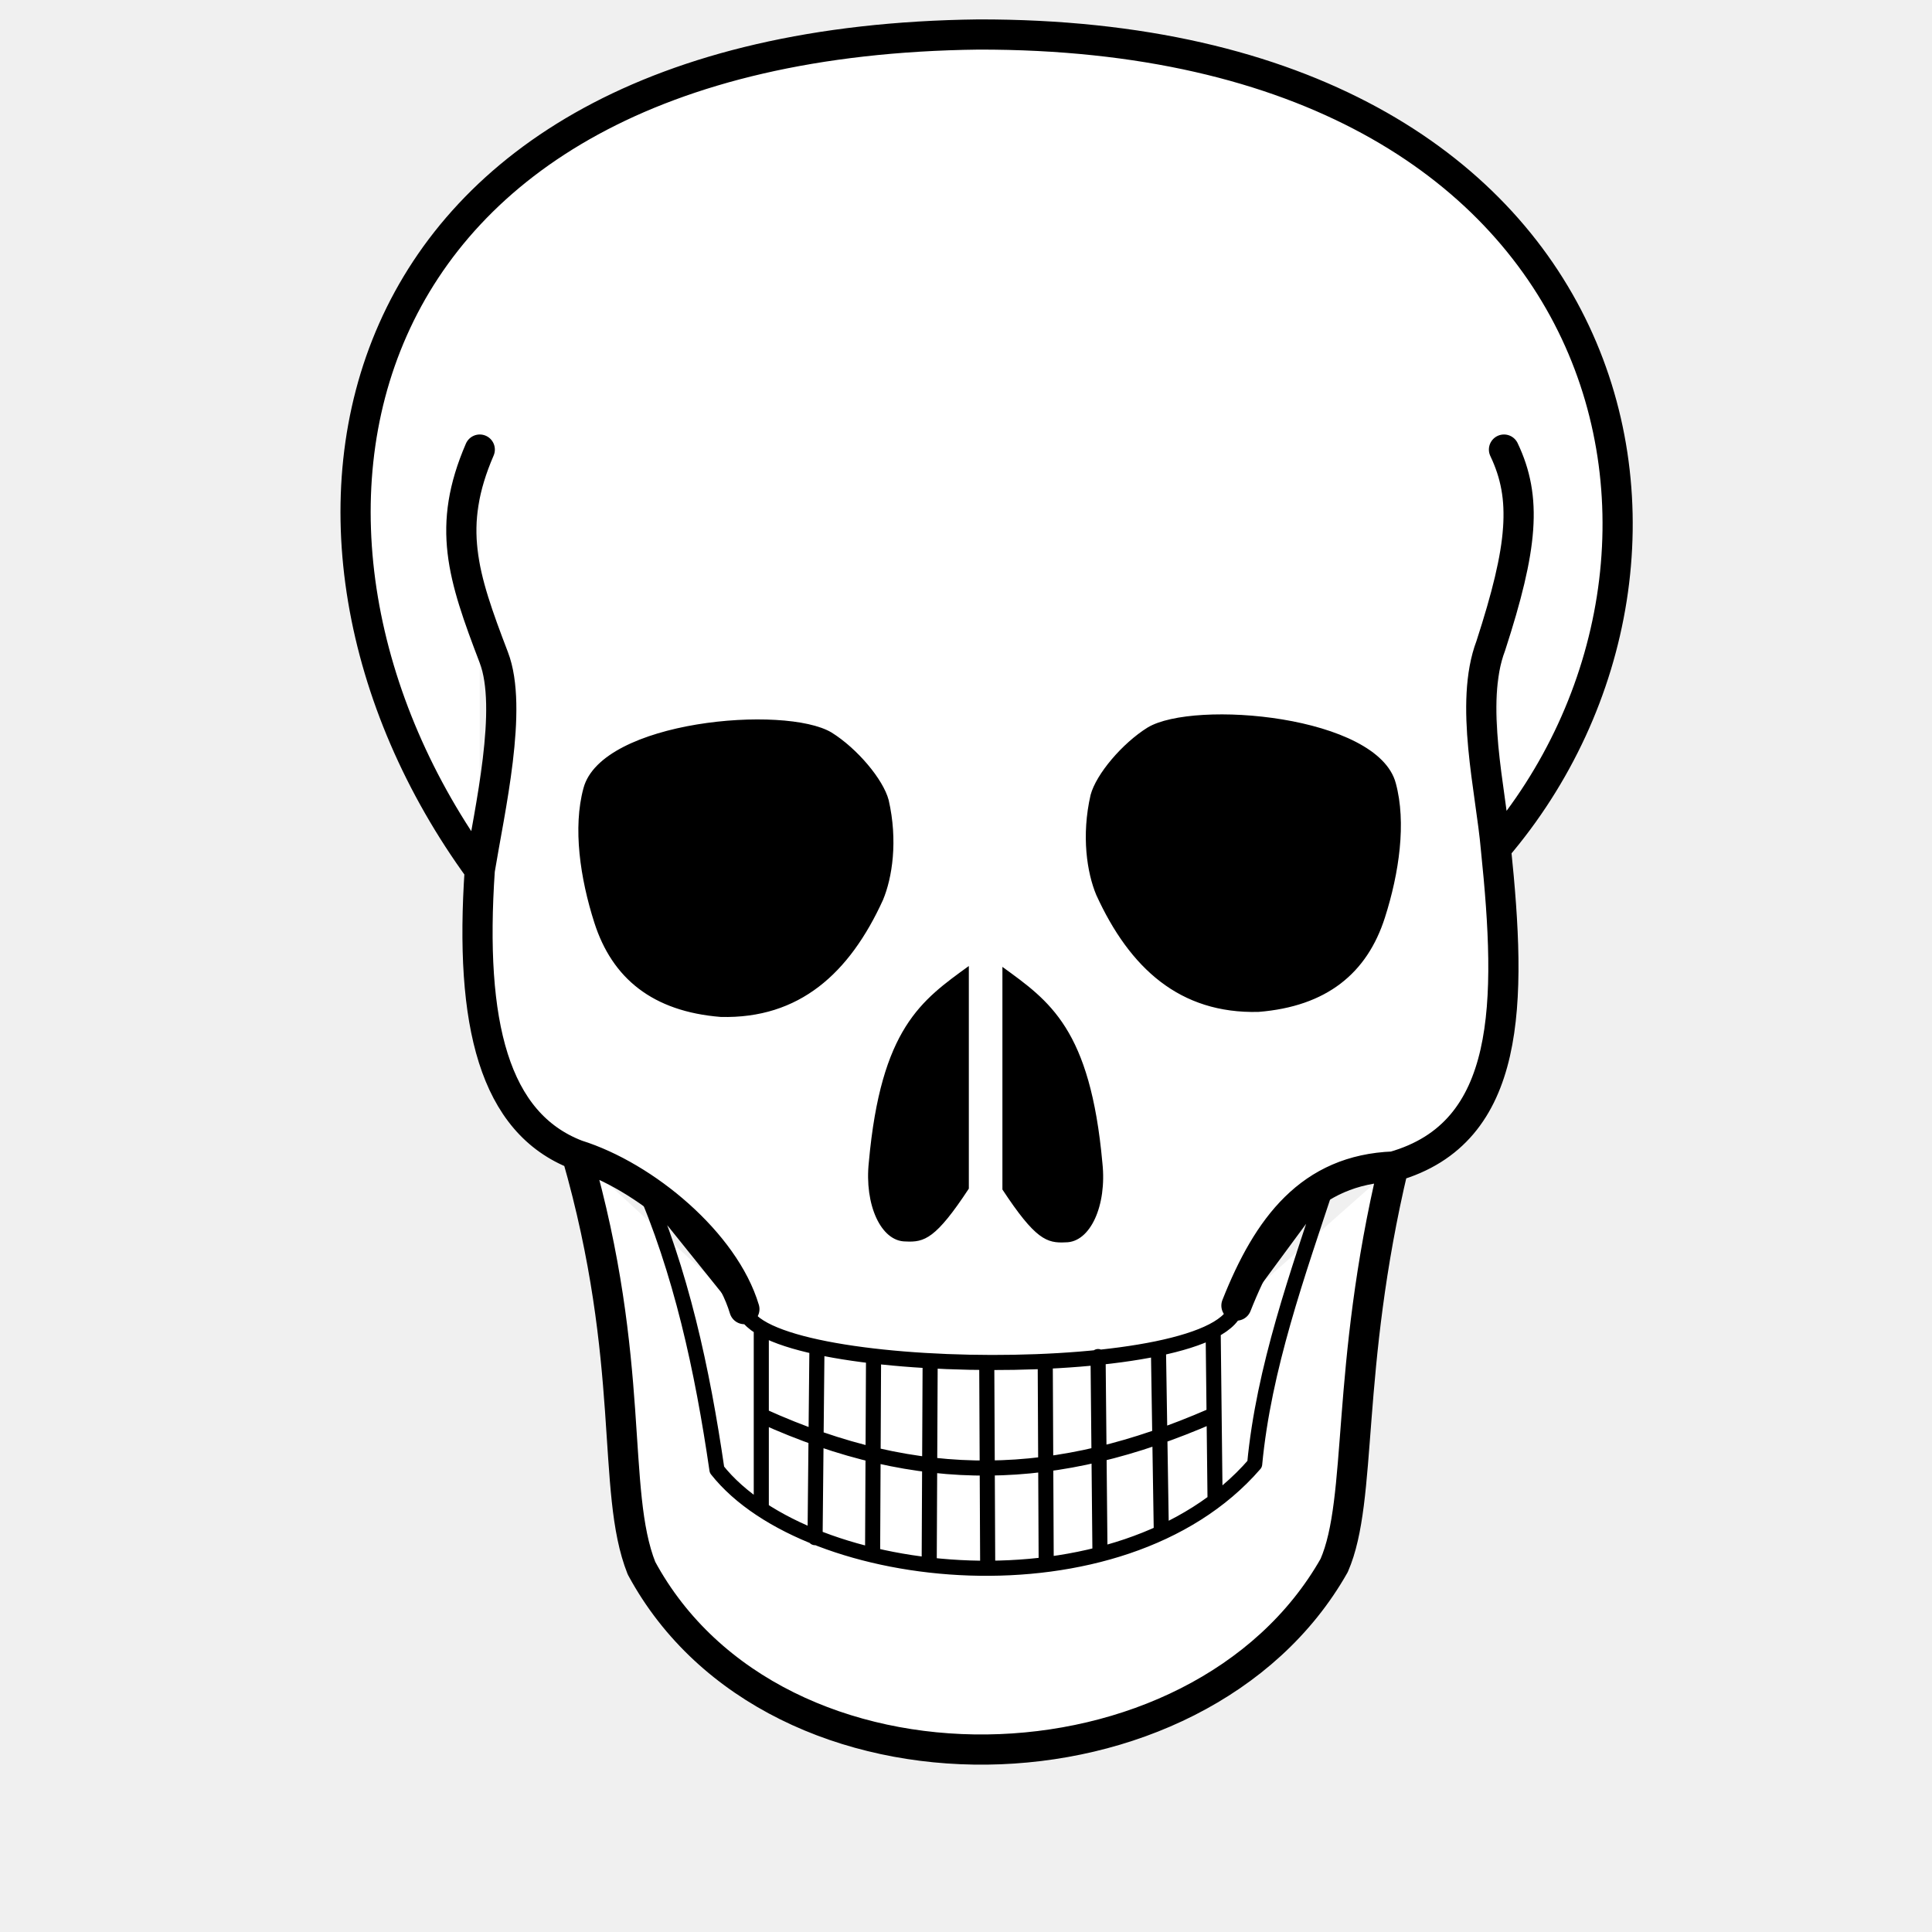
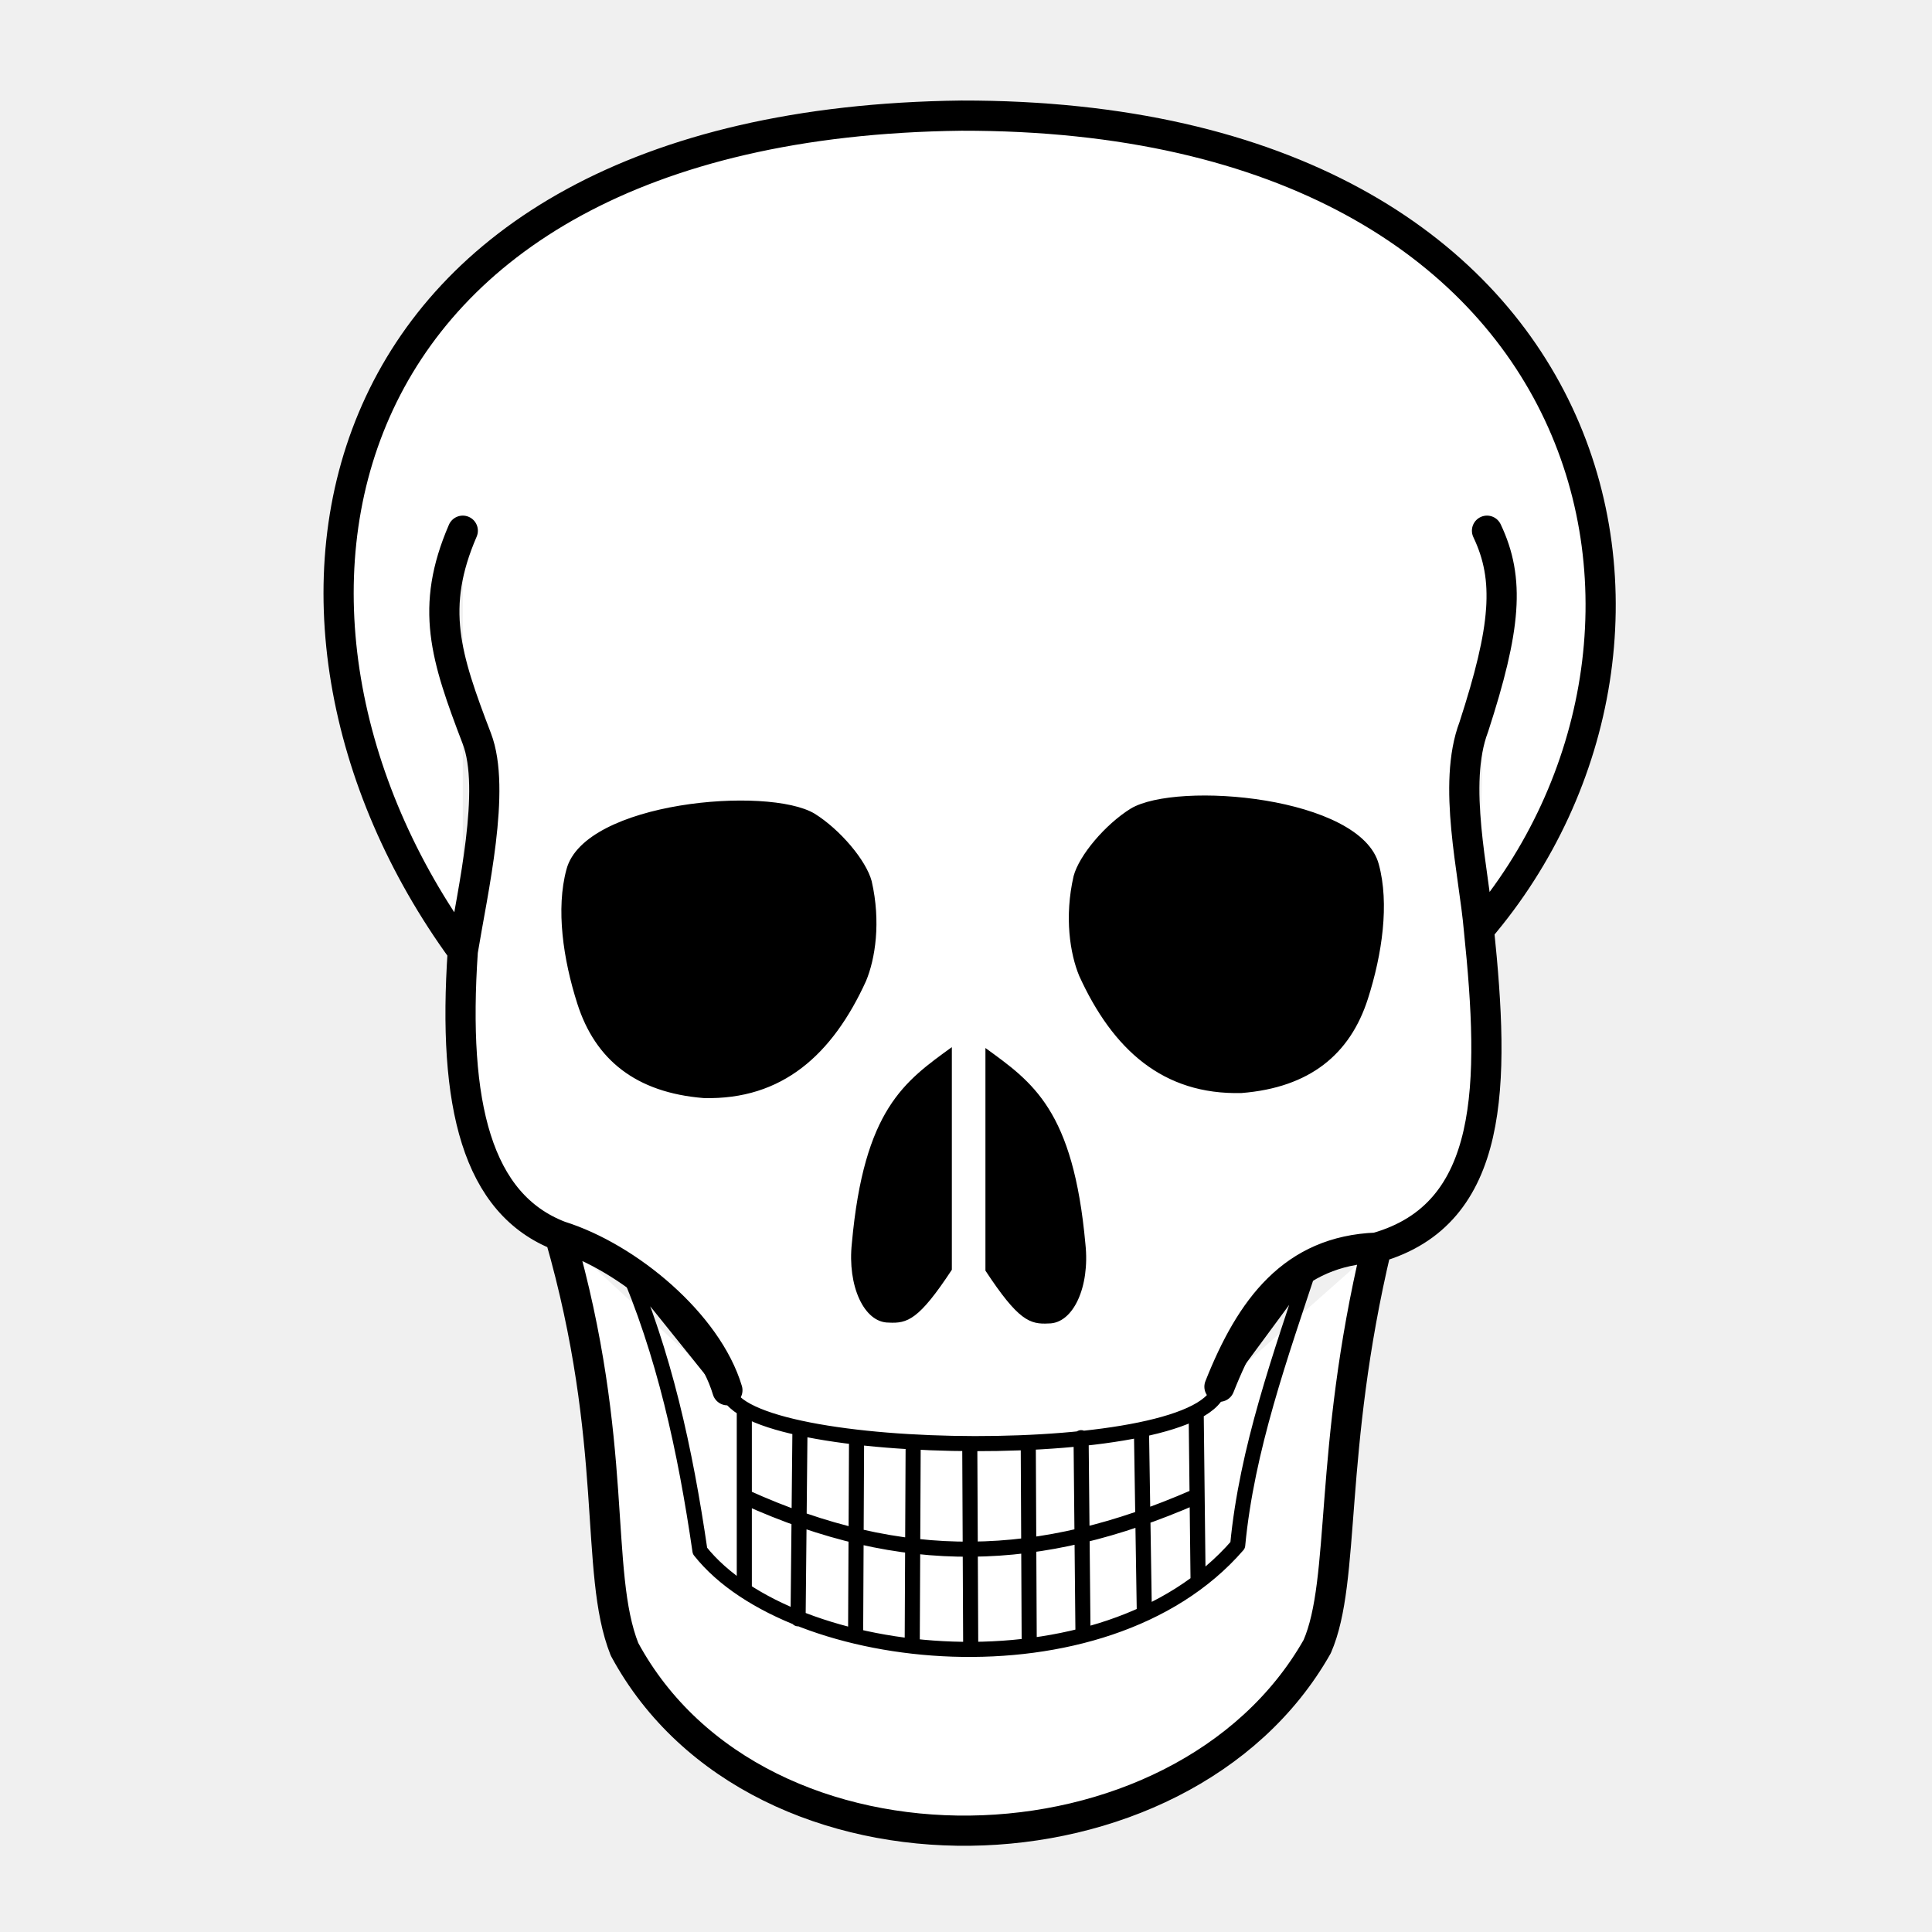
- <svg xmlns="http://www.w3.org/2000/svg" x="0" y="0" version="1.1" width="1024" height="1024" id="svg2">
-   <defs id="defs4" />
-   <g id="layer1">
-     <path d="M 254.286,461.143 C 124.958,283.808 172.766,22.344 518.571,18.286 C 864.736,17.692 924.627,295.793 792.857,449.714 C 801.324,531.525 801.565,600.412 738.571,618.286 C 712.86,726.381 722.496,794.476 707.143,829.714 C 635.267,956.7 410.902,962.452 340,831.143 C 323.646,789.927 337.52,722.468 305.746,612.107 C 261.825,595.22 248.754,542.699 254.286,461.143 z M 254.286,238.286 C 236.686,279.02 245.122,305.064 261.714,348.429 C 272.078,375.333 259.503,429.238 254.286,461.143 M 797.143,238.286 C 809.437,264.079 807.155,289.85 790.143,342.286 C 778.553,372.762 790.245,419.238 792.857,449.714 M 394.536,693.857 C 384.001,658.654 341.999,623.45 305.746,612.107 M 655.339,691.982 C 671.96,650.008 694.475,619.987 738.571,618.286" id="path3284" style="fill:#ffffff;fill-opacity:1;fill-rule:evenodd;stroke:#000000;stroke-width:16;stroke-linecap:round;stroke-linejoin:round;stroke-miterlimit:4;stroke-dasharray:none;stroke-opacity:1" />
-     <path d="M 340,626 C 361.012,673.929 372.251,725.766 380,779 C 428.141,839.938 594.105,857.92 665,776 C 669.806,725.09 687.644,675.627 704,626 L 655.339,691.982 C 649.631,733.214 402.001,730.578 394.536,693.857 L 340,626 z M 403.5,798 L 403.5,706 M 432,815 L 433,714 M 462.5,822 L 463,719 M 492.5,827.5 C 492.5,825.5 493,721.5 493,721.5 M 523.5,831 L 523,722.5 M 554.5,827 L 554,722 M 583,822.5 L 582,719 M 615.5,810.5 L 614,715 M 644,794 L 643,705.5 M 642,750.5 C 560.427,786.037 487.909,788.555 404,750.5" id="path3289" style="fill:none;fill-opacity:1;fill-rule:evenodd;stroke:#000000;stroke-width:8;stroke-linecap:round;stroke-linejoin:round;stroke-miterlimit:4;stroke-dasharray:none;stroke-opacity:1" />
-     <path d="M 309.25,417.75 C 303.56,438.679 307.46,465.425 315,489 C 324.442,518.558 345.897,536.103 382,539 C 423.699,540.054 450.262,515.881 468,477 C 472.906,465.271 475.983,445.655 471,424 C 468.072,412.982 454.226,396.631 440.75,388.25 C 416.109,373.468 318.794,381.838 309.25,417.75 z M 739.787,415.079 C 745.477,436.008 741.578,462.754 734.037,486.329 C 724.595,515.887 703.14,533.432 667.037,536.329 C 625.338,537.384 598.776,513.21 581.037,474.329 C 576.131,462.6 573.054,442.985 578.037,421.329 C 580.966,410.311 594.811,393.96 608.287,385.579 C 632.928,370.798 730.243,379.167 739.787,415.079 z M 513.5,512 L 513.5,630 C 496.047,656.545 489.942,658.549 480,658 C 466.907,658.047 458.075,638.462 460.5,616 C 466.917,544.797 488.518,530.135 513.5,512 z M 531.299,512.464 L 531.299,630.464 C 548.753,657.009 554.858,659.013 564.799,658.464 C 577.893,658.511 586.724,638.927 584.299,616.464 C 577.882,545.261 556.281,530.599 531.299,512.464 z" id="path3287" style="fill:#000000;fill-opacity:1;fill-rule:evenodd;stroke:none;stroke-width:1px;stroke-linecap:butt;stroke-linejoin:miter;stroke-opacity:1" />
+ <svg xmlns="http://www.w3.org/2000/svg" width="1024" height="1024" version="1.1">
+   <g>
+     <g id="layer1">
+       <path stroke-miterlimit="4" stroke-linejoin="round" stroke-linecap="round" stroke-width="16" stroke="#000000" fill-rule="evenodd" fill="#ffffff" id="path3284" d="m245.286,504.143c-129.327,-177.335 -81.52,-438.799 264.286,-442.857c346.164,-0.594 406.055,277.507 274.286,431.429c8.466,81.811 8.707,150.698 -54.286,168.571c-25.711,108.095 -16.075,176.19 -31.429,211.429c-71.876,126.986 -296.241,132.738 -367.143,1.429c-16.354,-41.215 -2.48,-108.675 -34.254,-219.036c-43.921,-16.888 -56.992,-69.408 -51.46,-150.964zm0,-222.857c-17.6,40.734 -9.163,66.779 7.429,110.143c10.364,26.905 -2.211,80.81 -7.429,112.714m542.857,-222.857c12.294,25.793 10.012,51.565 -7,104c-11.59,30.476 0.103,76.952 2.714,107.429m-398.321,244.143c-10.535,-35.203 -52.536,-70.407 -88.79,-81.75m349.594,79.875c16.621,-41.974 39.136,-71.995 83.232,-73.696" />
+       <path stroke-miterlimit="4" stroke-linejoin="round" stroke-linecap="round" stroke-width="8" stroke="#000000" fill-rule="evenodd" fill="none" id="path3289" d="m331,669c21.012,47.929 32.251,99.766 40,153c48.141,60.938 214.105,78.92 285,-3c4.806,-50.91 22.644,-100.373 39,-150l-48.661,65.982c-5.708,41.232 -253.338,38.596 -260.804,1.875l-54.536,-67.857zm63.5,172l0,-92m28.5,109l1,-101m29.5,108l0.5,-103m29.5,108.5c0,-2 0.5,-106 0.5,-106m30.5,109.5l-0.5,-108.5m31.5,104.5l-0.5,-105m29,100.5l-1,-103.5m33.5,91.5l-1.5,-95.5m30,79l-1,-88.5m-1,45c-81.573,35.536 -154.091,38.055 -238,0" />
+       <path stroke-width="1px" fill-rule="evenodd" fill="#000000" id="path3287" d="m300.25,460.75c-5.69,20.929 -1.79,47.675 5.75,71.25c9.442,29.558 30.897,47.103 67,50c41.699,1.054 68.262,-23.119 86,-62c4.906,-11.729 7.983,-31.345 3,-53c-2.928,-11.018 -16.774,-27.369 -30.25,-35.75c-24.641,-14.782 -121.956,-6.412 -131.5,29.5zm430.537,-2.671c5.69,20.929 1.79,47.675 -5.75,71.25c-9.442,29.558 -30.897,47.103 -67,50c-41.699,1.054 -68.262,-23.119 -86,-62c-4.906,-11.729 -7.983,-31.345 -3,-53c2.928,-11.018 16.774,-27.369 30.25,-35.75c24.641,-14.782 121.956,-6.412 131.5,29.5zm-226.287,96.921l0,118c-17.453,26.545 -23.558,28.549 -33.5,28c-13.093,0.047 -21.925,-19.538 -19.5,-42c6.417,-71.203 28.018,-85.865 53,-104zm17.799,0.464l0,118c17.453,26.545 23.558,28.549 33.5,28c13.093,0.047 21.925,-19.538 19.5,-42c-6.417,-71.203 -28.018,-85.865 -53,-104z" />
+     </g>
  </g>
</svg>
